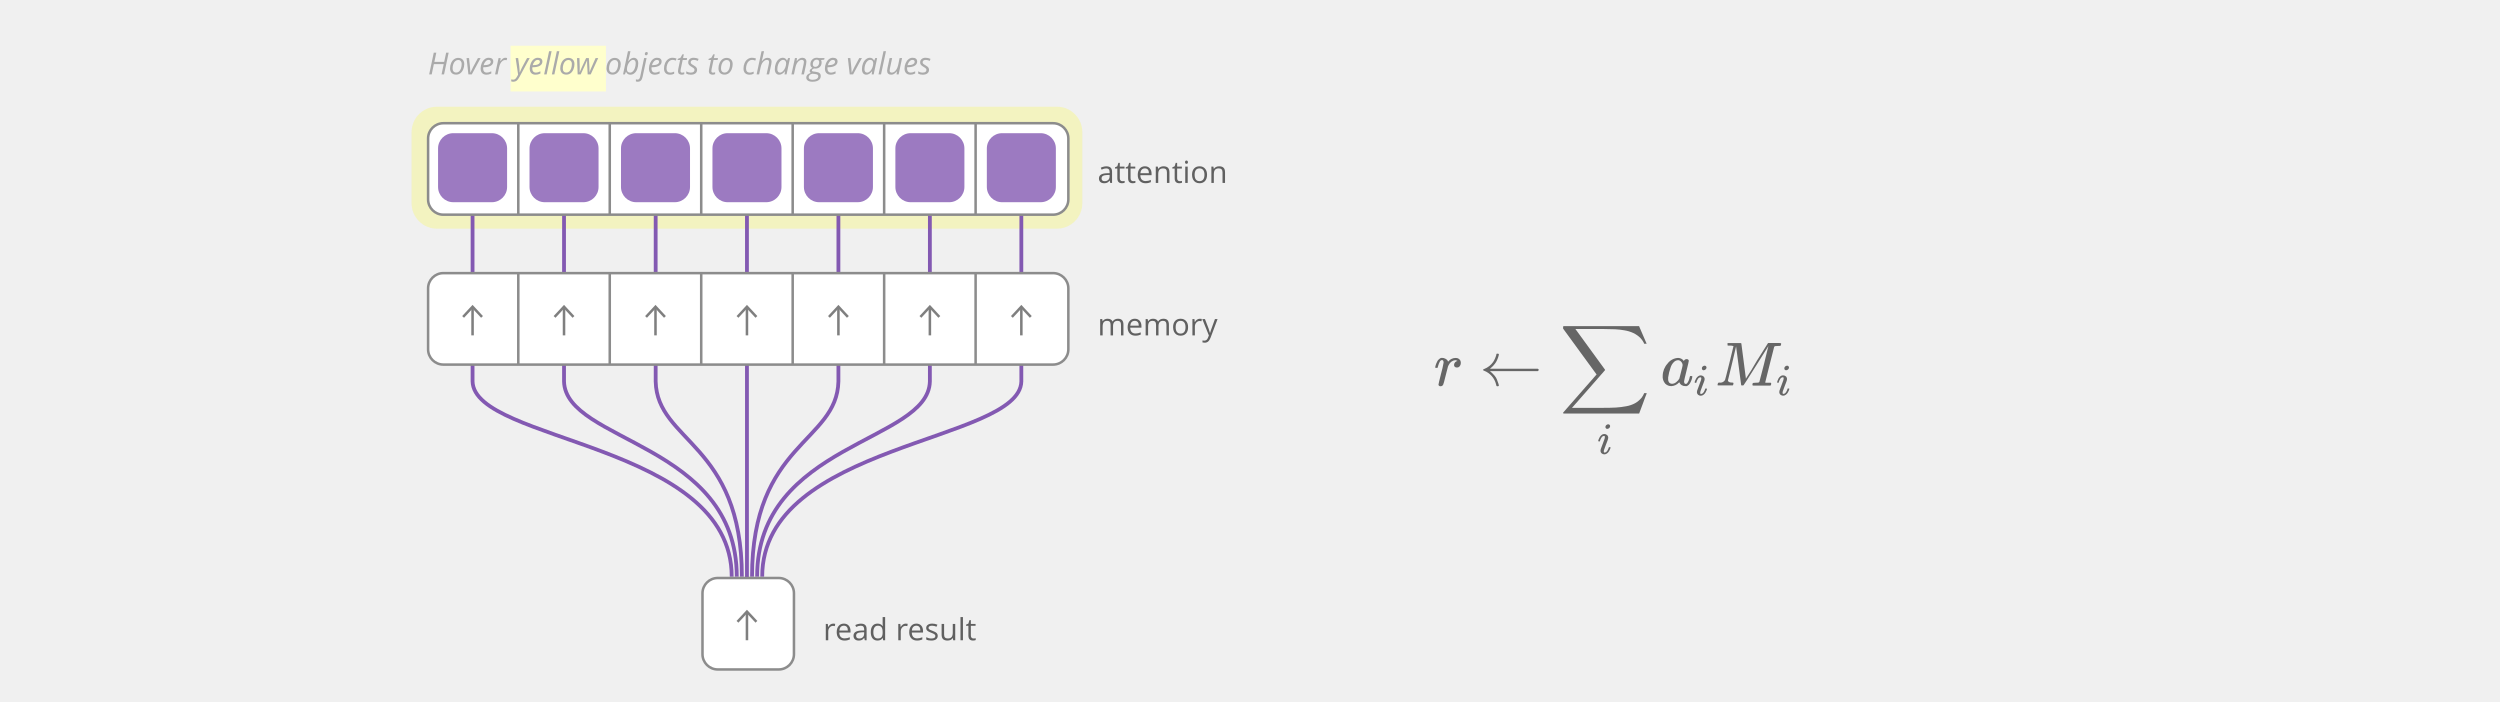
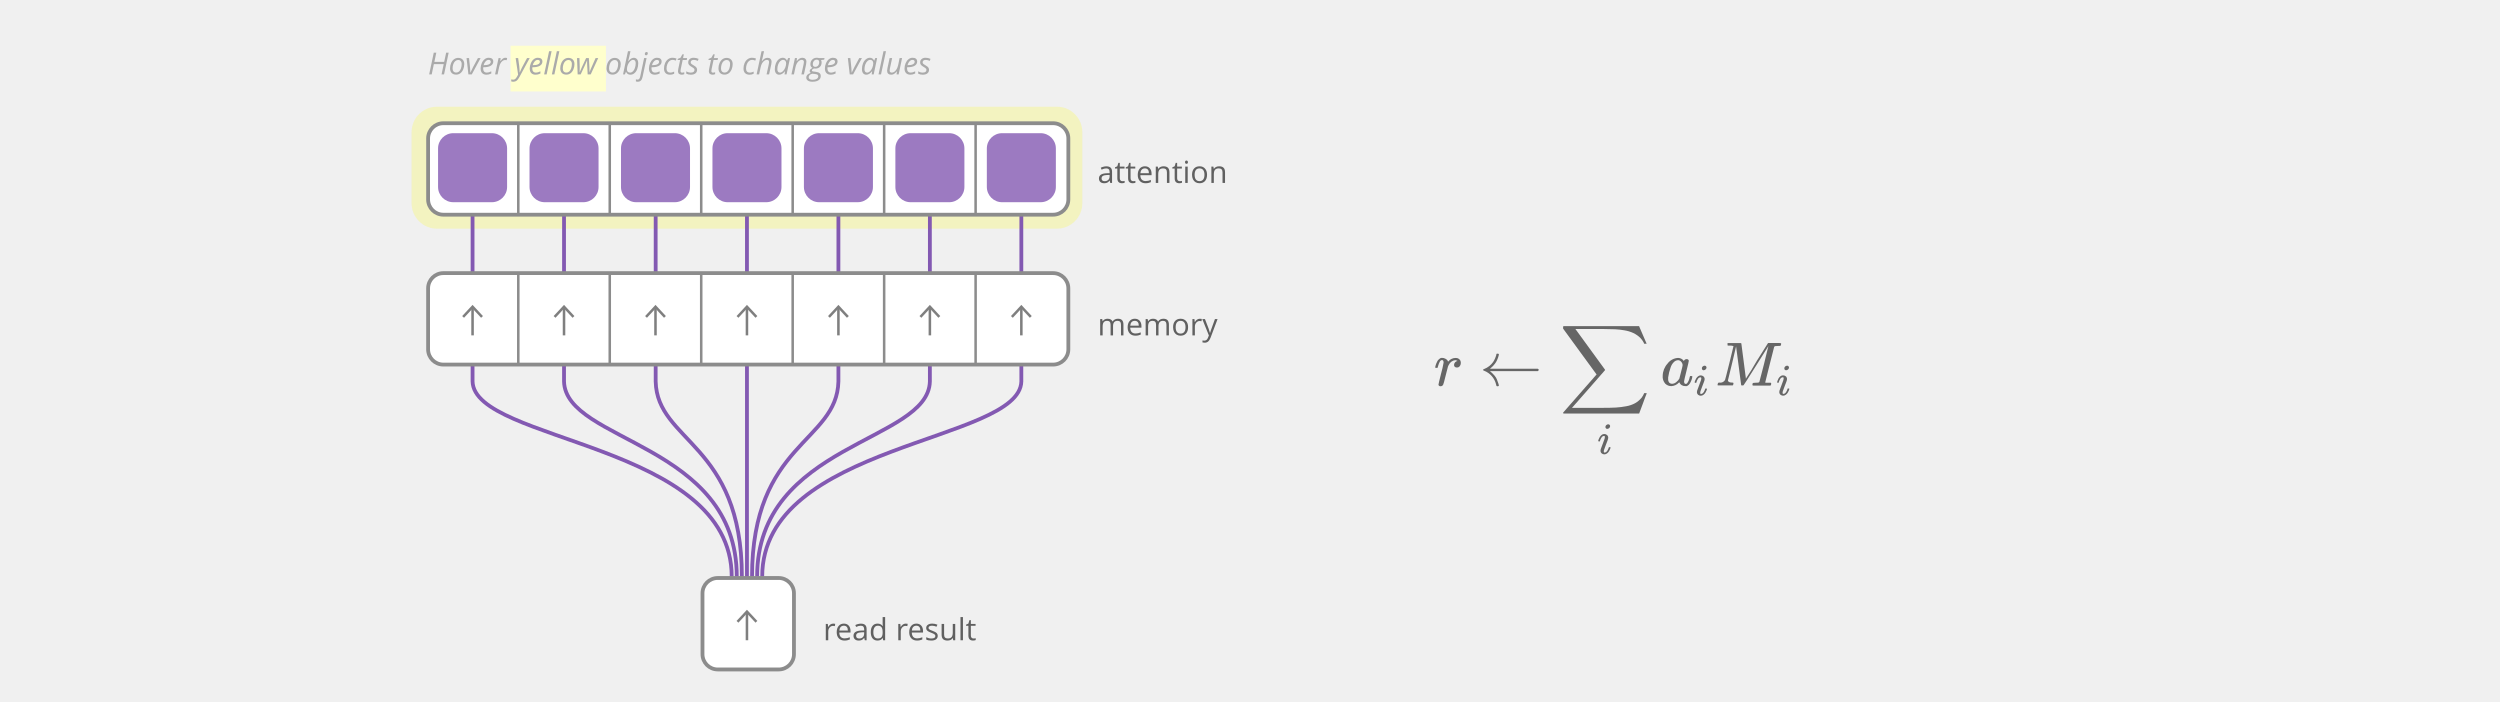
<svg xmlns="http://www.w3.org/2000/svg" xmlns:xlink="http://www.w3.org/1999/xlink" id="background" width="984" height="276" viewBox="0 0 984 276">
  <defs>
-     <symbol id="array-7" data-name="array-7" viewBox="0 0 253 37">
-       <rect x="0.5" y="0.5" width="252" height="36" rx="6" ry="6" fill="#fff" stroke="#8c8c8c" stroke-miterlimit="10" />
-       <line x1="36" y1="36.5" x2="36" y2="0.5" fill="none" stroke="#8c8c8c" stroke-miterlimit="10" />
-       <line x1="72" y1="36.5" x2="72" y2="0.5" fill="none" stroke="#8c8c8c" stroke-miterlimit="10" />
-       <line x1="108" y1="36.5" x2="108" y2="0.5" fill="none" stroke="#8c8c8c" stroke-miterlimit="10" />
-       <line x1="144" y1="36.5" x2="144" y2="0.5" fill="none" stroke="#8c8c8c" stroke-miterlimit="10" />
-       <line x1="180" y1="36.5" x2="180" y2="0.5" fill="none" stroke="#8c8c8c" stroke-miterlimit="10" />
-       <line x1="216" y1="36.5" x2="216" y2="0.5" fill="none" stroke="#8c8c8c" stroke-miterlimit="10" />
+     <symbol id="array-7" data-name="array-7" viewBox="0 0 253.5 37.5">
+       <rect x="0.75" y="0.75" width="252" height="36" rx="6" ry="6" fill="#fff" stroke="#8c8c8c" stroke-miterlimit="10" stroke-width="1.5" />
+       <line x1="36.25" y1="36.75" x2="36.25" y2="0.75" fill="none" stroke="#8c8c8c" stroke-miterlimit="10" />
+       <line x1="72.25" y1="36.75" x2="72.25" y2="0.75" fill="none" stroke="#8c8c8c" stroke-miterlimit="10" />
+       <line x1="108.25" y1="36.75" x2="108.25" y2="0.75" fill="none" stroke="#8c8c8c" stroke-miterlimit="10" />
+       <line x1="144.25" y1="36.75" x2="144.25" y2="0.75" fill="none" stroke="#8c8c8c" stroke-miterlimit="10" />
+       <line x1="180.25" y1="36.75" x2="180.25" y2="0.75" fill="none" stroke="#8c8c8c" stroke-miterlimit="10" />
+       <line x1="216.25" y1="36.75" x2="216.25" y2="0.75" fill="none" stroke="#8c8c8c" stroke-miterlimit="10" />
    </symbol>
-     <symbol id="array-1" data-name="array-1" viewBox="0 0 37 37">
-       <rect x="0.5" y="0.5" width="36" height="36" rx="6" ry="6" fill="#fff" stroke="#8c8c8c" stroke-miterlimit="10" />
+     <symbol id="array-1" data-name="array-1" viewBox="0 0 37.5 37.5">
+       <rect x="0.75" y="0.75" width="36" height="36" rx="6" ry="6" fill="#fff" stroke="#8c8c8c" stroke-miterlimit="10" stroke-width="1.5" />
    </symbol>
    <symbol id="array-vector" data-name="array-vector" viewBox="0 0 36 36">
      <rect width="36" height="36" fill="#0080f7" opacity="0" />
      <g opacity="0.5">
        <g>
          <line x1="18" y1="24" x2="18" y2="13.08" fill="none" stroke="#000" stroke-miterlimit="10" />
          <polygon points="22.09 16.4 21.36 17.08 18 13.47 14.64 17.08 13.91 16.4 18 12 22.09 16.4" />
        </g>
      </g>
    </symbol>
    <symbol id="array-positive-value" data-name="array-positive-value" viewBox="0 0 36 36">
      <rect width="36" height="36" fill="#0080f7" opacity="0" />
      <rect x="4.42" y="4.42" width="27.17" height="27.17" rx="6" ry="6" fill="#8359b2" opacity="0.8" />
    </symbol>
  </defs>
  <g id="_Group_" data-name="&lt;Group&gt;" opacity="0.2">
    <rect x="162" y="42" width="264" height="48" rx="10" ry="10" opacity="0.04" />
    <rect x="162" y="42" width="264" height="48" rx="10" ry="10" fill="#ff0" />
  </g>
  <g id="paths">
    <path id="edge0" d="M186,84v66.12c0.56,24,102,24.22,102,76.88" fill="none" stroke="#8359b2" stroke-miterlimit="10" stroke-width="1.5" />
    <path id="edge1" d="M222,84v66.12c0.56,24,68,24.22,68,76.88" fill="none" stroke="#8359b2" stroke-miterlimit="10" stroke-width="1.5" />
    <path id="edge2" d="M258.07,84v66.12c0.56,24,33.93,24.22,33.93,76.88" fill="none" stroke="#8359b2" stroke-miterlimit="10" stroke-width="1.5" />
    <path id="edge3" d="M294,84V228" fill="none" stroke="#8359b2" stroke-miterlimit="10" stroke-width="1.5" />
    <path id="edge4" d="M330,84v66.12c-0.56,24-34,24.22-34,76.88" fill="none" stroke="#8359b2" stroke-miterlimit="10" stroke-width="1.5" />
    <path id="edge5" d="M366,84v66.12c-0.56,24-68,24.22-68,76.88" fill="none" stroke="#8359b2" stroke-miterlimit="10" stroke-width="1.5" />
    <path id="edge6" d="M402,84v66.12c-0.56,24-102,24.22-102,76.88" fill="none" stroke="#8359b2" stroke-miterlimit="10" stroke-width="1.5" />
  </g>
  <rect x="200.95" y="18" width="37.55" height="18" fill="#ffffcd" />
-   <use id="array-7-3" data-name="array-7" width="253" height="37" transform="translate(168 48)" xlink:href="#array-7" />
-   <use width="253" height="37" transform="translate(168 107)" xlink:href="#array-7" />
-   <use width="37" height="37" transform="translate(276 227)" xlink:href="#array-1" />
+   <use id="array-7-3" data-name="array-7" width="253.5" height="37.5" transform="translate(167.75 47.75)" xlink:href="#array-7" />
+   <use id="array-7-6" data-name="array-7" width="253.5" height="37.5" transform="translate(167.75 106.75)" xlink:href="#array-7" />
+   <use id="array-1-3" data-name="array-1" width="37.5" height="37.5" transform="translate(275.75 226.75)" xlink:href="#array-1" />
  <g opacity="0.6">
    <text transform="translate(432 72)" font-size="12" font-family="Open Sans">attention</text>
  </g>
  <text transform="translate(168.42 29.28)" font-size="12" fill="#aaa" font-family="Open Sans" font-style="italic">Hover yellow objects to change values</text>
  <g opacity="0.6">
    <text transform="translate(432 132)" font-size="12" font-family="Open Sans">memory</text>
  </g>
  <g opacity="0.6">
    <text transform="translate(324 252)" font-size="12" font-family="Open Sans">read result</text>
  </g>
  <use id="read-result" width="36" height="36" transform="translate(276 228)" xlink:href="#array-vector" />
  <g id="attention">
    <use id="array-positive-value-3" data-name="array-positive-value" width="36" height="36" transform="translate(168 48)" xlink:href="#array-positive-value" />
    <use width="36" height="36" transform="translate(204 48)" xlink:href="#array-positive-value" />
    <use width="36" height="36" transform="translate(240 48)" xlink:href="#array-positive-value" />
    <use width="36" height="36" transform="translate(276 48)" xlink:href="#array-positive-value" />
    <use width="36" height="36" transform="translate(312 48)" xlink:href="#array-positive-value" />
    <use width="36" height="36" transform="translate(348 48)" xlink:href="#array-positive-value" />
    <use width="36" height="36" transform="translate(384 48)" xlink:href="#array-positive-value" />
  </g>
  <g id="memory">
    <use width="36" height="36" transform="translate(168 108)" xlink:href="#array-vector" />
    <use width="36" height="36" transform="translate(204 108)" xlink:href="#array-vector" />
    <use width="36" height="36" transform="translate(240 108)" xlink:href="#array-vector" />
    <use width="36" height="36" transform="translate(276 108)" xlink:href="#array-vector" />
    <use width="36" height="36" transform="translate(312 108)" xlink:href="#array-vector" />
    <use width="36" height="36" transform="translate(348 108)" xlink:href="#array-vector" />
    <use id="array-vector-17" data-name="array-vector" width="36" height="36" transform="translate(384 108)" xlink:href="#array-vector" />
  </g>
  <path d="M564.91,144.67a1.71,1.71,0,0,0,0-.2l0.12-.54a4.64,4.64,0,0,1,.25-0.76q0.15-.35.37-0.81a2.63,2.63,0,0,1,.49-0.74,5.53,5.53,0,0,1,.64-0.54,1.12,1.12,0,0,1,.81-0.22,2.59,2.59,0,0,1,1.26.3,3,3,0,0,1,.76.54,1.06,1.06,0,0,1,.27.49,0.26,0.26,0,0,0,.07.15,0.87,0.87,0,0,0,.2-0.17,3.63,3.63,0,0,1,2.74-1.28H573a1.93,1.93,0,0,1,1.78,1,2.34,2.34,0,0,1,.2.91,2,2,0,0,1-.32,1.18,1.53,1.53,0,0,1-.64.57,1.39,1.39,0,0,1-.62.1,1.12,1.12,0,0,1-.79-0.27,0.92,0.92,0,0,1-.3-0.72,1.6,1.6,0,0,1,1.38-1.58,1.88,1.88,0,0,0-.89-0.32,3.18,3.18,0,0,0-2.54,1.83,3.28,3.28,0,0,0-.37.81q-0.12.42-.84,3.28-0.84,3.45-1,3.68a1.1,1.1,0,0,1-1.06.67,0.84,0.84,0,0,1-.52-0.15,0.89,0.89,0,0,1-.27-0.3,0.37,0.37,0,0,1,0-.25q0-.32,1-4.24a42.9,42.9,0,0,0,1-4.37q0-1-.64-1a1.06,1.06,0,0,0-.89.69,7.17,7.17,0,0,0-.59,1.5,7,7,0,0,1-.27.89,0.82,0.82,0,0,1-.39,0h-0.35A0.41,0.41,0,0,1,564.91,144.67Z" fill="#666" />
  <path d="M605.64,145.32v0.27a0.61,0.61,0,0,1-.37.49H586.43l0.42,0.35a6.74,6.74,0,0,1,.72.67q0.35,0.37.81,0.91a5,5,0,0,1,.81,1.38q0.35,0.84.64,1.75a2.77,2.77,0,0,1,.12.62q0,0.27-.49.27h-0.25a0.2,0.2,0,0,1-.15-0.1,1,1,0,0,1-.12-0.22,2.39,2.39,0,0,1-.1-0.47,7.53,7.53,0,0,0-1.68-3.21,7.61,7.61,0,0,0-3-2.1,1,1,0,0,1-.44-0.27,0.29,0.29,0,0,1,.1-0.25,1.64,1.64,0,0,1,.35-0.17,7.58,7.58,0,0,0,2.1-1.23,7.32,7.32,0,0,0,1.41-1.5,8.49,8.49,0,0,0,.79-1.46,12.1,12.1,0,0,0,.42-1.13l0.07-.42a1.82,1.82,0,0,1,.07-0.2,0.27,0.27,0,0,1,.12-0.1,0.76,0.76,0,0,1,.32,0q0.49,0,.49.27a2.77,2.77,0,0,1-.12.62,10.39,10.39,0,0,1-.62,1.7,7.12,7.12,0,0,1-.79,1.33q-0.42.54-.76,0.91a7.36,7.36,0,0,1-.74.69l-0.49.42h18.85a0.61,0.61,0,0,1,.37.49v-0.27Z" fill="#666" />
  <path d="M615.36,128.37s5,0,14.93,0h14.85l1.43,3.33q1.46,3.4,1.55,3.6h-1L647,134.9a8.34,8.34,0,0,0-1.38-1.92,10.35,10.35,0,0,0-2.74-1.9,13.51,13.51,0,0,0-3.48-1.06,28.7,28.7,0,0,0-3.73-.42q-1.75-.07-4.51-0.1H620.08l0.2,0.27q11.42,15.62,11.47,15.76a0.22,0.22,0,0,1,0,.15l-6.51,7.45-6.51,7.4s1.74,0,5.21,0h3.48q2.2,0,3.16,0,3.36,0,5.43-.12a31.69,31.69,0,0,0,4.12-.52,11.36,11.36,0,0,0,3.48-1.21,9.25,9.25,0,0,0,2.54-2.15,7.82,7.82,0,0,0,1-1.78h1s-0.06.19-.17,0.52-0.32.86-.62,1.6-0.55,1.43-.76,2.07l-1.43,3.82-14.83,0q-14.85,0-14.93,0a0.21,0.21,0,0,1-.15-0.22,0.38,0.38,0,0,1,0-.15l13.15-15s-0.27-.39-0.81-1.11-1.41-1.91-2.59-3.55-2.25-3.11-3.21-4.39l-6.56-9,0-.37A0.8,0.8,0,0,1,615.36,128.37Z" fill="#666" />
  <path d="M629.05,173.52a1.91,1.91,0,0,1,.16-0.54,8.37,8.37,0,0,1,.42-0.89,2.88,2.88,0,0,1,.77-0.89,1.58,1.58,0,0,1,1-.38,1.65,1.65,0,0,1,1.13.4,1.42,1.42,0,0,1,.47,1.08,3.38,3.38,0,0,1-.24,1q-0.24.68-.7,1.83t-0.73,2a2.86,2.86,0,0,0-.09.56q0,0.44.3,0.44a1.15,1.15,0,0,0,.33-0.05,1.19,1.19,0,0,0,.4-0.24,2.36,2.36,0,0,0,.47-0.61,5.07,5.07,0,0,0,.44-1,0.72,0.72,0,0,1,.09-0.24,0.64,0.64,0,0,1,.3,0q0.35,0,.35.17a1.91,1.91,0,0,1-.16.54,6.87,6.87,0,0,1-.44.89,2.91,2.91,0,0,1-.79.87,1.76,1.76,0,0,1-1.08.38,1.64,1.64,0,0,1-1-.37,1.37,1.37,0,0,1-.49-1.12,1.75,1.75,0,0,1,.09-0.56q0.09-.26.75-2t0.77-2.11a2.89,2.89,0,0,0,.12-0.68q0-.42-0.3-0.42h0a1.22,1.22,0,0,0-1,.58,4.06,4.06,0,0,0-.66,1.47l0,0.05a0.13,0.13,0,0,0,0,.05,0,0,0,0,1,0,0l-0.05,0h-0.45A0.29,0.29,0,0,1,629.05,173.52Zm2.84-5.46a1,1,0,0,1,.33-0.73A1.15,1.15,0,0,1,633,167a0.71,0.71,0,0,1,.52.21,0.77,0.77,0,0,1,.23.52,1,1,0,0,1-.35.73,1.17,1.17,0,0,1-.77.35,0.79,0.79,0,0,1-.49-0.17A0.72,0.72,0,0,1,631.9,168.06Z" fill="#666" />
  <path d="M662.29,143.66a2.23,2.23,0,0,0-.12-0.54,2.35,2.35,0,0,0-.57-0.86,1.58,1.58,0,0,0-1.13-.49,2.37,2.37,0,0,0-1.65.76,5.16,5.16,0,0,0-1.23,2,19.7,19.7,0,0,0-1,4v0.27a1.32,1.32,0,0,1,0,.3,2.07,2.07,0,0,0,.44,1.53,1.59,1.59,0,0,0,1.06.44,2.79,2.79,0,0,0,1.85-.81A4.15,4.15,0,0,0,661,149q0-.1.67-2.64T662.29,143.66Zm-7.85,4.22a7.29,7.29,0,0,1,1.88-4.74,5.52,5.52,0,0,1,4.22-2.27,2.8,2.8,0,0,1,2.22,1.21,1.23,1.23,0,0,1,1.13-.74,0.88,0.88,0,0,1,.57.2,0.61,0.61,0,0,1,.25.49q0,0.32-.91,3.95t-0.94,4.1a1.32,1.32,0,0,0,.17.81,0.72,0.72,0,0,0,.52.22,1.07,1.07,0,0,0,.49-0.22,5.59,5.59,0,0,0,1-2.37,0.92,0.92,0,0,1,.25-0.52,0.72,0.72,0,0,1,.25,0h0.1q0.47,0,.47.22a3.91,3.91,0,0,1-.12.67,7.74,7.74,0,0,1-.49,1.33,4.2,4.2,0,0,1-.79,1.23,2.44,2.44,0,0,1-.79.52,2.63,2.63,0,0,1-.59,0,2.52,2.52,0,0,1-1.41-.37,1.89,1.89,0,0,1-.74-0.76L661,150.5s0,0-.1,0l-0.1.1a4.33,4.33,0,0,1-3,1.38,3.37,3.37,0,0,1-2.39-1A4.16,4.16,0,0,1,654.44,147.88Z" fill="#666" />
  <path d="M667,150.45a1.91,1.91,0,0,1,.16-0.54,8.37,8.37,0,0,1,.42-0.89,2.88,2.88,0,0,1,.77-0.89,1.58,1.58,0,0,1,1-.38,1.65,1.65,0,0,1,1.13.4,1.42,1.42,0,0,1,.47,1.08,3.38,3.38,0,0,1-.24,1q-0.24.68-.7,1.83t-0.73,2a2.86,2.86,0,0,0-.09.56q0,0.44.3,0.44a1.15,1.15,0,0,0,.33-0.05,1.19,1.19,0,0,0,.4-0.24,2.36,2.36,0,0,0,.47-0.61,5.07,5.07,0,0,0,.44-1,0.72,0.72,0,0,1,.09-0.24,0.64,0.64,0,0,1,.3,0q0.35,0,.35.17a1.91,1.91,0,0,1-.16.54,6.87,6.87,0,0,1-.44.89,2.91,2.91,0,0,1-.79.87,1.76,1.76,0,0,1-1.08.38,1.64,1.64,0,0,1-1-.37,1.37,1.37,0,0,1-.49-1.12,1.75,1.75,0,0,1,.09-0.56q0.09-.26.75-2t0.77-2.11a2.89,2.89,0,0,0,.12-0.68q0-.42-0.3-0.42h0a1.22,1.22,0,0,0-1,.58,4.06,4.06,0,0,0-.66,1.47l0,0.05a0.13,0.13,0,0,0,0,.05,0,0,0,0,1,0,0l-0.05,0h-0.45A0.29,0.29,0,0,1,667,150.45Zm2.84-5.46a1,1,0,0,1,.33-0.73,1.15,1.15,0,0,1,.77-0.33,0.71,0.71,0,0,1,.52.21,0.77,0.77,0,0,1,.23.52,1,1,0,0,1-.35.73,1.17,1.17,0,0,1-.77.35,0.79,0.79,0,0,1-.49-0.17A0.72,0.72,0,0,1,669.89,145Z" fill="#666" />
  <path d="M682.3,136.24a2.69,2.69,0,0,0-1.41-.2,7.1,7.1,0,0,1-.76,0,0.21,0.21,0,0,1-.17-0.25s0-.11,0-0.27l0-.17a0.74,0.74,0,0,0,0-.12,0.43,0.43,0,0,1,0-.12q0-.1,0-0.07s0,0,.1,0a0.13,0.13,0,0,1,.12,0,0.35,0.35,0,0,0,.2,0l0.3,0h0.74l1.11,0H685a0.49,0.49,0,0,1,.39.12q0,0.1.91,7l0.89,6.88,0.57-.91q0.59-.89,1.58-2.47L691.5,142q4.32-6.88,4.37-6.93l0.07-.07L696,135l0.15,0h3.36a6,6,0,0,0,.72,0q0.84,0,.84.27a2,2,0,0,1-.07.42q-0.07.3-.07,0.32a1.46,1.46,0,0,1-.91.15,11,11,0,0,0-1.26.07,0.71,0.71,0,0,0-.44.27q-0.07.12-1.78,7t-1.73,6.93a0.2,0.2,0,0,0,0,.12l0.17,0.1a0.79,0.79,0,0,0,.42,0,4,4,0,0,1,.81,0H697a0.89,0.89,0,0,1,.15.27,1.63,1.63,0,0,1-.17.74,0.54,0.54,0,0,1-.39.12l-1,0q-0.89,0-2.27,0h-2.27a7.28,7.28,0,0,0-.86,0q-0.42,0-.42-0.25s0-.15,0-0.35a0.77,0.77,0,0,1,.2-0.44,2,2,0,0,1,.57-0.07q0.67,0,1.48-.07a0.66,0.66,0,0,0,.47-0.3q0-.1.94-3.6t1.75-7l0.86-3.48-4.79,7.62q-4.84,7.7-5,7.82l-0.1,0a0.8,0.8,0,0,1-.39.07,0.44,0.44,0,0,1-.44-0.17q0-.1-1-7.65l-1-7.57L681.75,143q-1.65,6.56-1.65,6.78,0.15,0.81,1.78.81h0.25a0.48,0.48,0,0,1,.17.22,1.15,1.15,0,0,1-.07.44,0.77,0.77,0,0,1-.2.44,1.17,1.17,0,0,1-.27,0h-0.3l-0.84,0q-0.59,0-1.58,0l-1.53,0-0.91,0a1.33,1.33,0,0,1-.47,0,0.22,0.22,0,0,1-.1-0.22,2.62,2.62,0,0,1,.07-0.35,1.5,1.5,0,0,1,.12-0.37,0.58,0.58,0,0,1,.54-0.15,2.18,2.18,0,0,0,2.2-1q0.1-.15,1.7-6.61T682.3,136.24Z" fill="#666" />
  <path d="M699.46,150.45a1.91,1.91,0,0,1,.16-0.54A8.39,8.39,0,0,1,700,149a2.88,2.88,0,0,1,.77-0.89,1.58,1.58,0,0,1,1-.38,1.65,1.65,0,0,1,1.13.4,1.42,1.42,0,0,1,.47,1.08,3.38,3.38,0,0,1-.24,1q-0.24.68-.7,1.83t-0.73,2a2.86,2.86,0,0,0-.09.56q0,0.44.3,0.44a1.15,1.15,0,0,0,.33-0.05,1.19,1.19,0,0,0,.4-0.24,2.36,2.36,0,0,0,.47-0.61,5.06,5.06,0,0,0,.44-1,0.72,0.72,0,0,1,.09-0.24,0.64,0.64,0,0,1,.3,0q0.35,0,.35.17a1.91,1.91,0,0,1-.16.54,6.87,6.87,0,0,1-.44.89,2.91,2.91,0,0,1-.79.87,1.76,1.76,0,0,1-1.08.38,1.64,1.64,0,0,1-1-.37,1.37,1.37,0,0,1-.49-1.12,1.75,1.75,0,0,1,.09-0.56q0.09-.26.75-2t0.77-2.11a2.89,2.89,0,0,0,.12-0.68q0-.42-0.3-0.42h0a1.22,1.22,0,0,0-1,.58,4.06,4.06,0,0,0-.66,1.47l0,0.05a0.13,0.13,0,0,0,0,.05,0,0,0,0,1,0,0l-0.05,0h-0.45A0.29,0.29,0,0,1,699.46,150.45Zm2.84-5.46a1,1,0,0,1,.33-0.73,1.15,1.15,0,0,1,.77-0.33,0.71,0.71,0,0,1,.52.21,0.77,0.77,0,0,1,.23.52,1,1,0,0,1-.35.73,1.17,1.17,0,0,1-.77.35,0.79,0.79,0,0,1-.49-0.17A0.72,0.72,0,0,1,702.31,145Z" fill="#666" />
</svg>
